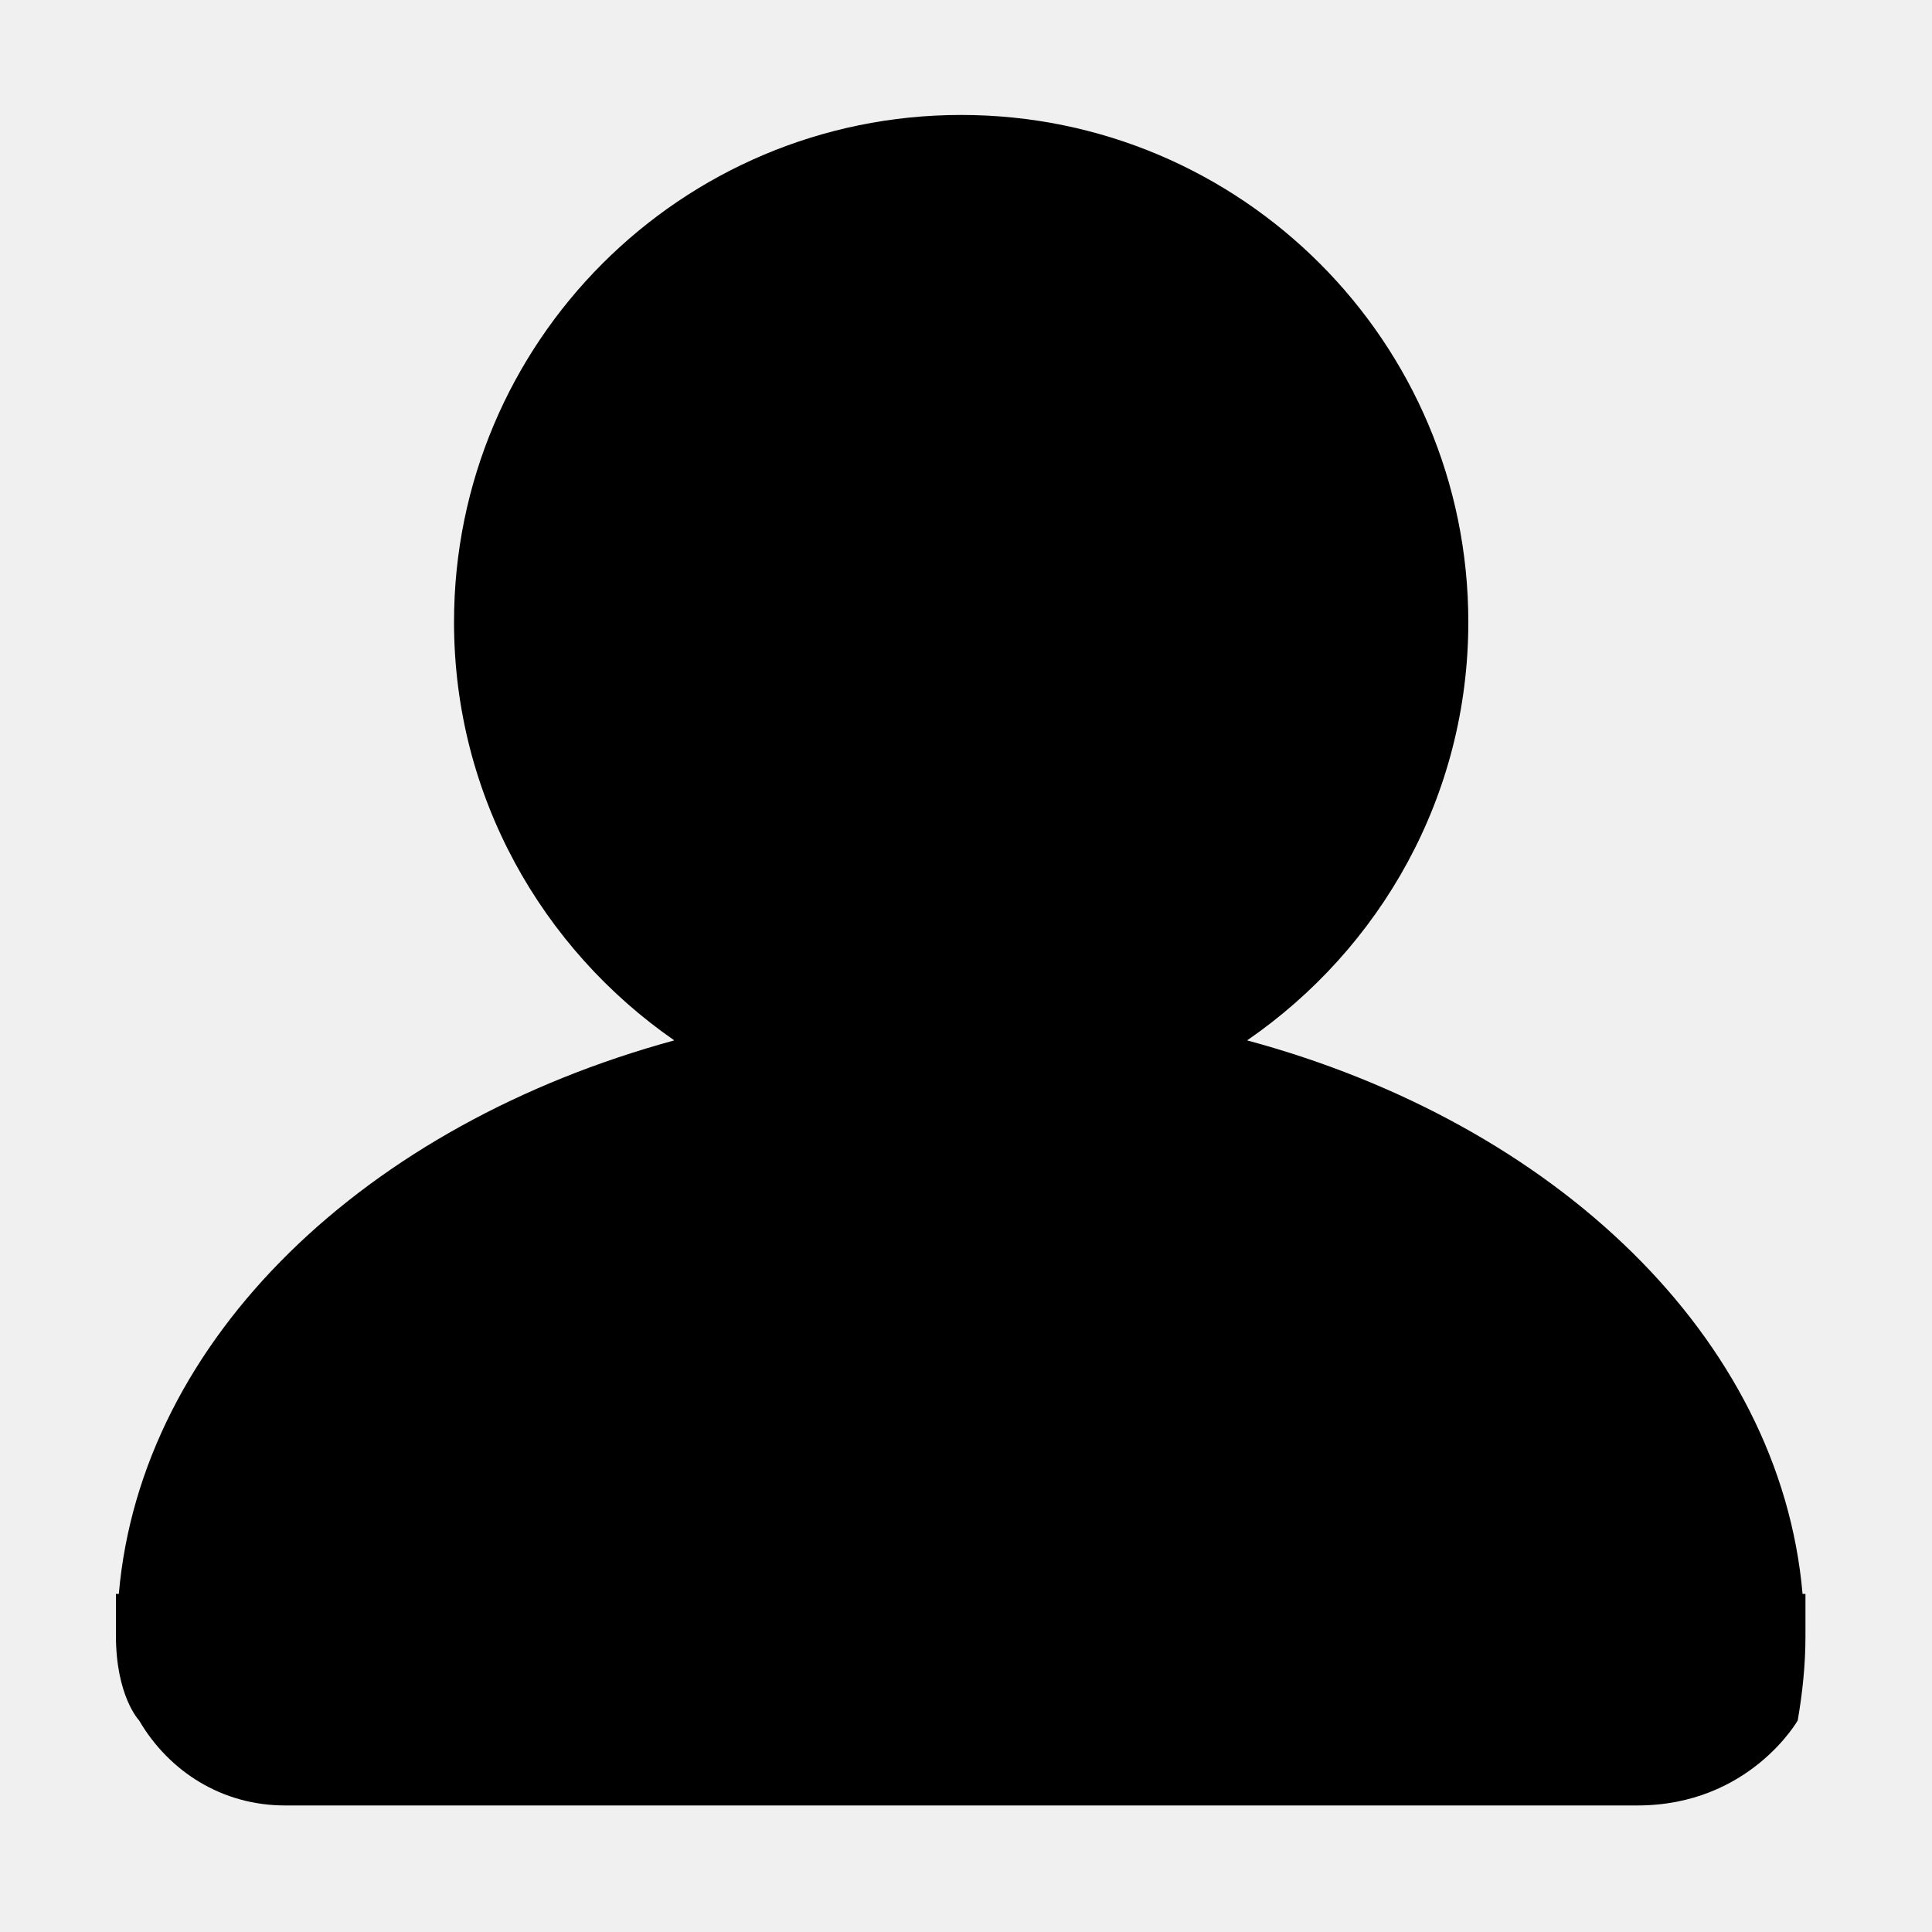
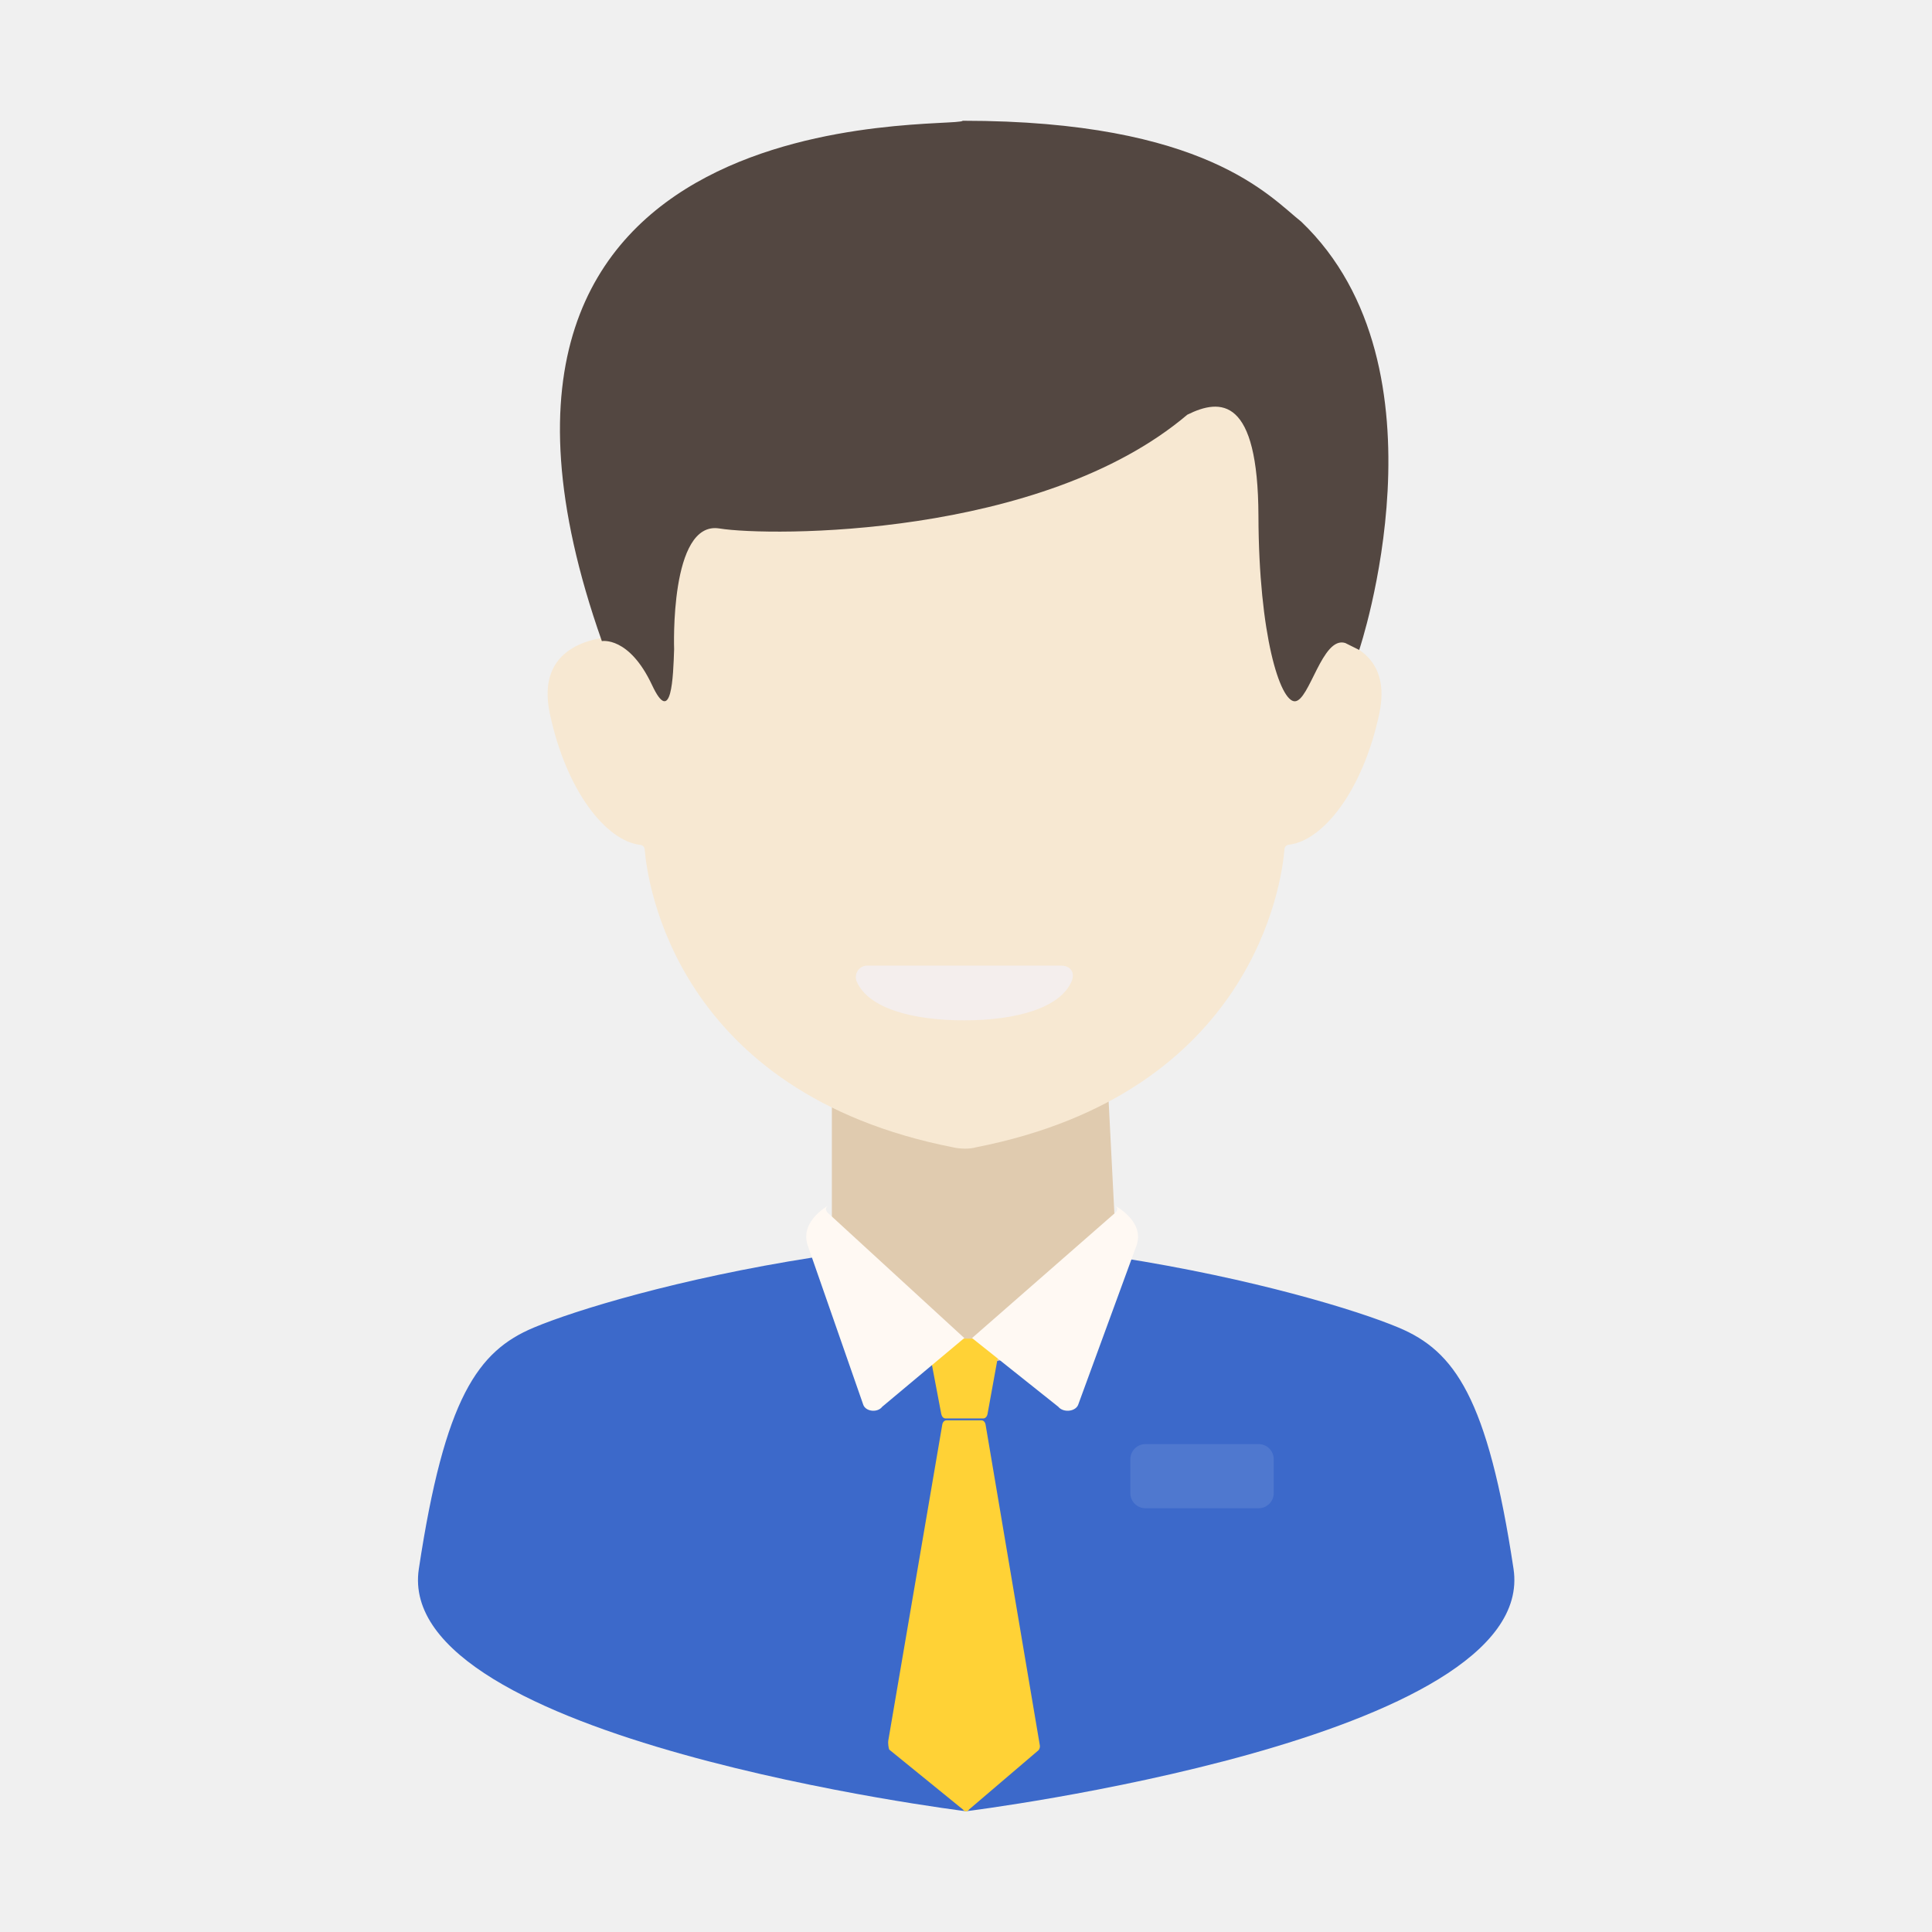
- <svg xmlns="http://www.w3.org/2000/svg" t="1632291337387" class="icon" viewBox="0 0 1024 1024" version="1.1" p-id="22231" width="32" height="32">
-   <path d="M952.832 911.872s-25.6 45.056-84.992 45.056h-716.8c-33.28 0-61.44-17.92-77.312-45.056 0 0-12.288-12.8-12.288-45.056V844.8h1.536c11.776-135.68 131.072-248.832 294.4-293.376C287.232 502.784 240.64 421.888 240.64 329.728c0-148.48 120.32-268.8 268.8-268.8S778.24 181.248 778.24 329.728c0 92.16-46.592 173.056-117.248 221.696 163.328 44.032 282.624 157.696 294.4 293.376h1.536v22.528c0 14.848-1.536 29.696-4.096 44.544z" fill="currentColor" p-id="22232" />
+ <svg xmlns="http://www.w3.org/2000/svg" t="1633949055771" class="icon" viewBox="0 0 1024 1024" version="1.1" p-id="50307" width="32" height="32">
+   <path d="M597 767.6H440.9V571.9H587z" fill="#E0CBAF" p-id="50308" />
+   <path d="M696.3 337.4c-1.7-0.1-2.8-1.7-2.4-3.3 5.5-20.4 30.3-129.7-68.5-134.5H397c-98.9 4.8-74 114-68.5 134.5 0.4 1.6-0.7 3.2-2.4 3.3-10.6 0.5-42.3 4.8-34.7 40.7 8.7 41.2 29.9 67.6 47.9 69.7 1.3 0.1 2.3 1.1 2.4 2.4 1.4 17.4 16.4 129.2 163.9 158 1.7 0.4 4.1 0.6 6 0.6 2 0 3.9-0.2 5.7-0.7 147.1-28.9 162.1-140.6 163.5-158 0.1-1.3 1.1-2.3 2.4-2.4 18-2.1 39.2-28.5 47.9-69.7 7.5-35.7-24.2-40.1-34.8-40.6z" fill="#F7E8D2" p-id="50309" />
+   <path d="M510.3 64c-3.8 4.8-294.7-17.2-191.3 275.8 0 0 14.4-2.7 26.6 23.3 10.4 22.3 11.2-4.3 11.7-19 0 0-2.5-68.3 24-64 26.5 4.3 170.7 5.2 248-60.3 17.7-8.8 37.5-9.5 37.7 53.7 0.2 63.2 11.5 98.4 19.3 98.2s14.5-34.7 26.7-30.9c7.7 3.8 7.4 3.7 7.4 3.7s50.4-149.4-30.7-227C673 104.3 639.1 64 510.3 64z" fill="#534741" p-id="50310" />
+   <path d="M459.6 511.8c-4.3 0-7.2 4.5-5.5 8.5 6.2 14.1 29.3 20.5 56.9 20.5 27.6 0 50.7-6.5 56.9-20.5 2.1-4.7-0.4-8.5-5.5-8.5H459.6z" fill="#F4EEED" p-id="50311" />
+   <path d="M802.2 831.5c-13.7-90.8-31.3-115.4-60.8-127.8-21.8-9.2-77.2-26.1-148.3-37.2l-8 14c-32.1 56.3-113.1 56.7-145.7 0.7l-8.6-14.7c-71 11.1-126.2 28-148 37.2-29.5 12.4-47.1 37.1-60.8 127.8C208.1 922.3 512 960 512 960s303.9-37.7 290.2-128.5z" fill="#3C69CA" p-id="50312" />
+   <path d="M498.9 749.5c0.3 1.3 1.1 2.3 2.2 2.3h20.1c1 0 1.9-0.9 2.2-2.3l6.6-36.3c0.3-1.9-0.7-3.7-2.2-3.7h-33.6c-1.5 0-2.5 1.8-2.2 3.7l6.9 36.3zM551.1 924.9l-28.7-169.7c-0.2-1.4-1.1-2.4-2.2-2.4h-18.6c-1.1 0-2 1-2.2 2.4l-28.6 167.4c-0.2 1 0.1 4.1 0.6 4.8l39 31.7c0.9 1.3 2.4 1.3 3.3-0.1l36.8-31.4c0.6-0.8 0.8-1.8 0.6-2.7z" fill="#FFD236" p-id="50313" />
+   <path d="M428 659.8l29.6 84.9c1.5 3.6 7.6 4.1 10 0.9l43.5-36.4-71.6-65.7s-3.9-2.8 0-4.8c0 0-15.6 8.1-11.5 21.1zM602.5 659.8l-31.1 84.9c-1.6 3.6-7.9 4.1-10.5 0.9l-45.7-36.4 75.1-65.7s4.1-2.8 0-4.8c0.1 0 16.4 8.1 12.2 21.1z" fill="#FFF9F3" p-id="50314" />
+   <path d="M667.1 799.4h-60c-4.4 0-8-3.6-8-8v-18c0-4.4 3.6-8 8-8h60c4.4 0 8 3.6 8 8v18c0 4.4-3.6 8-8 8z" fill="#FFFFFF" opacity=".1" p-id="50315" />
</svg>
